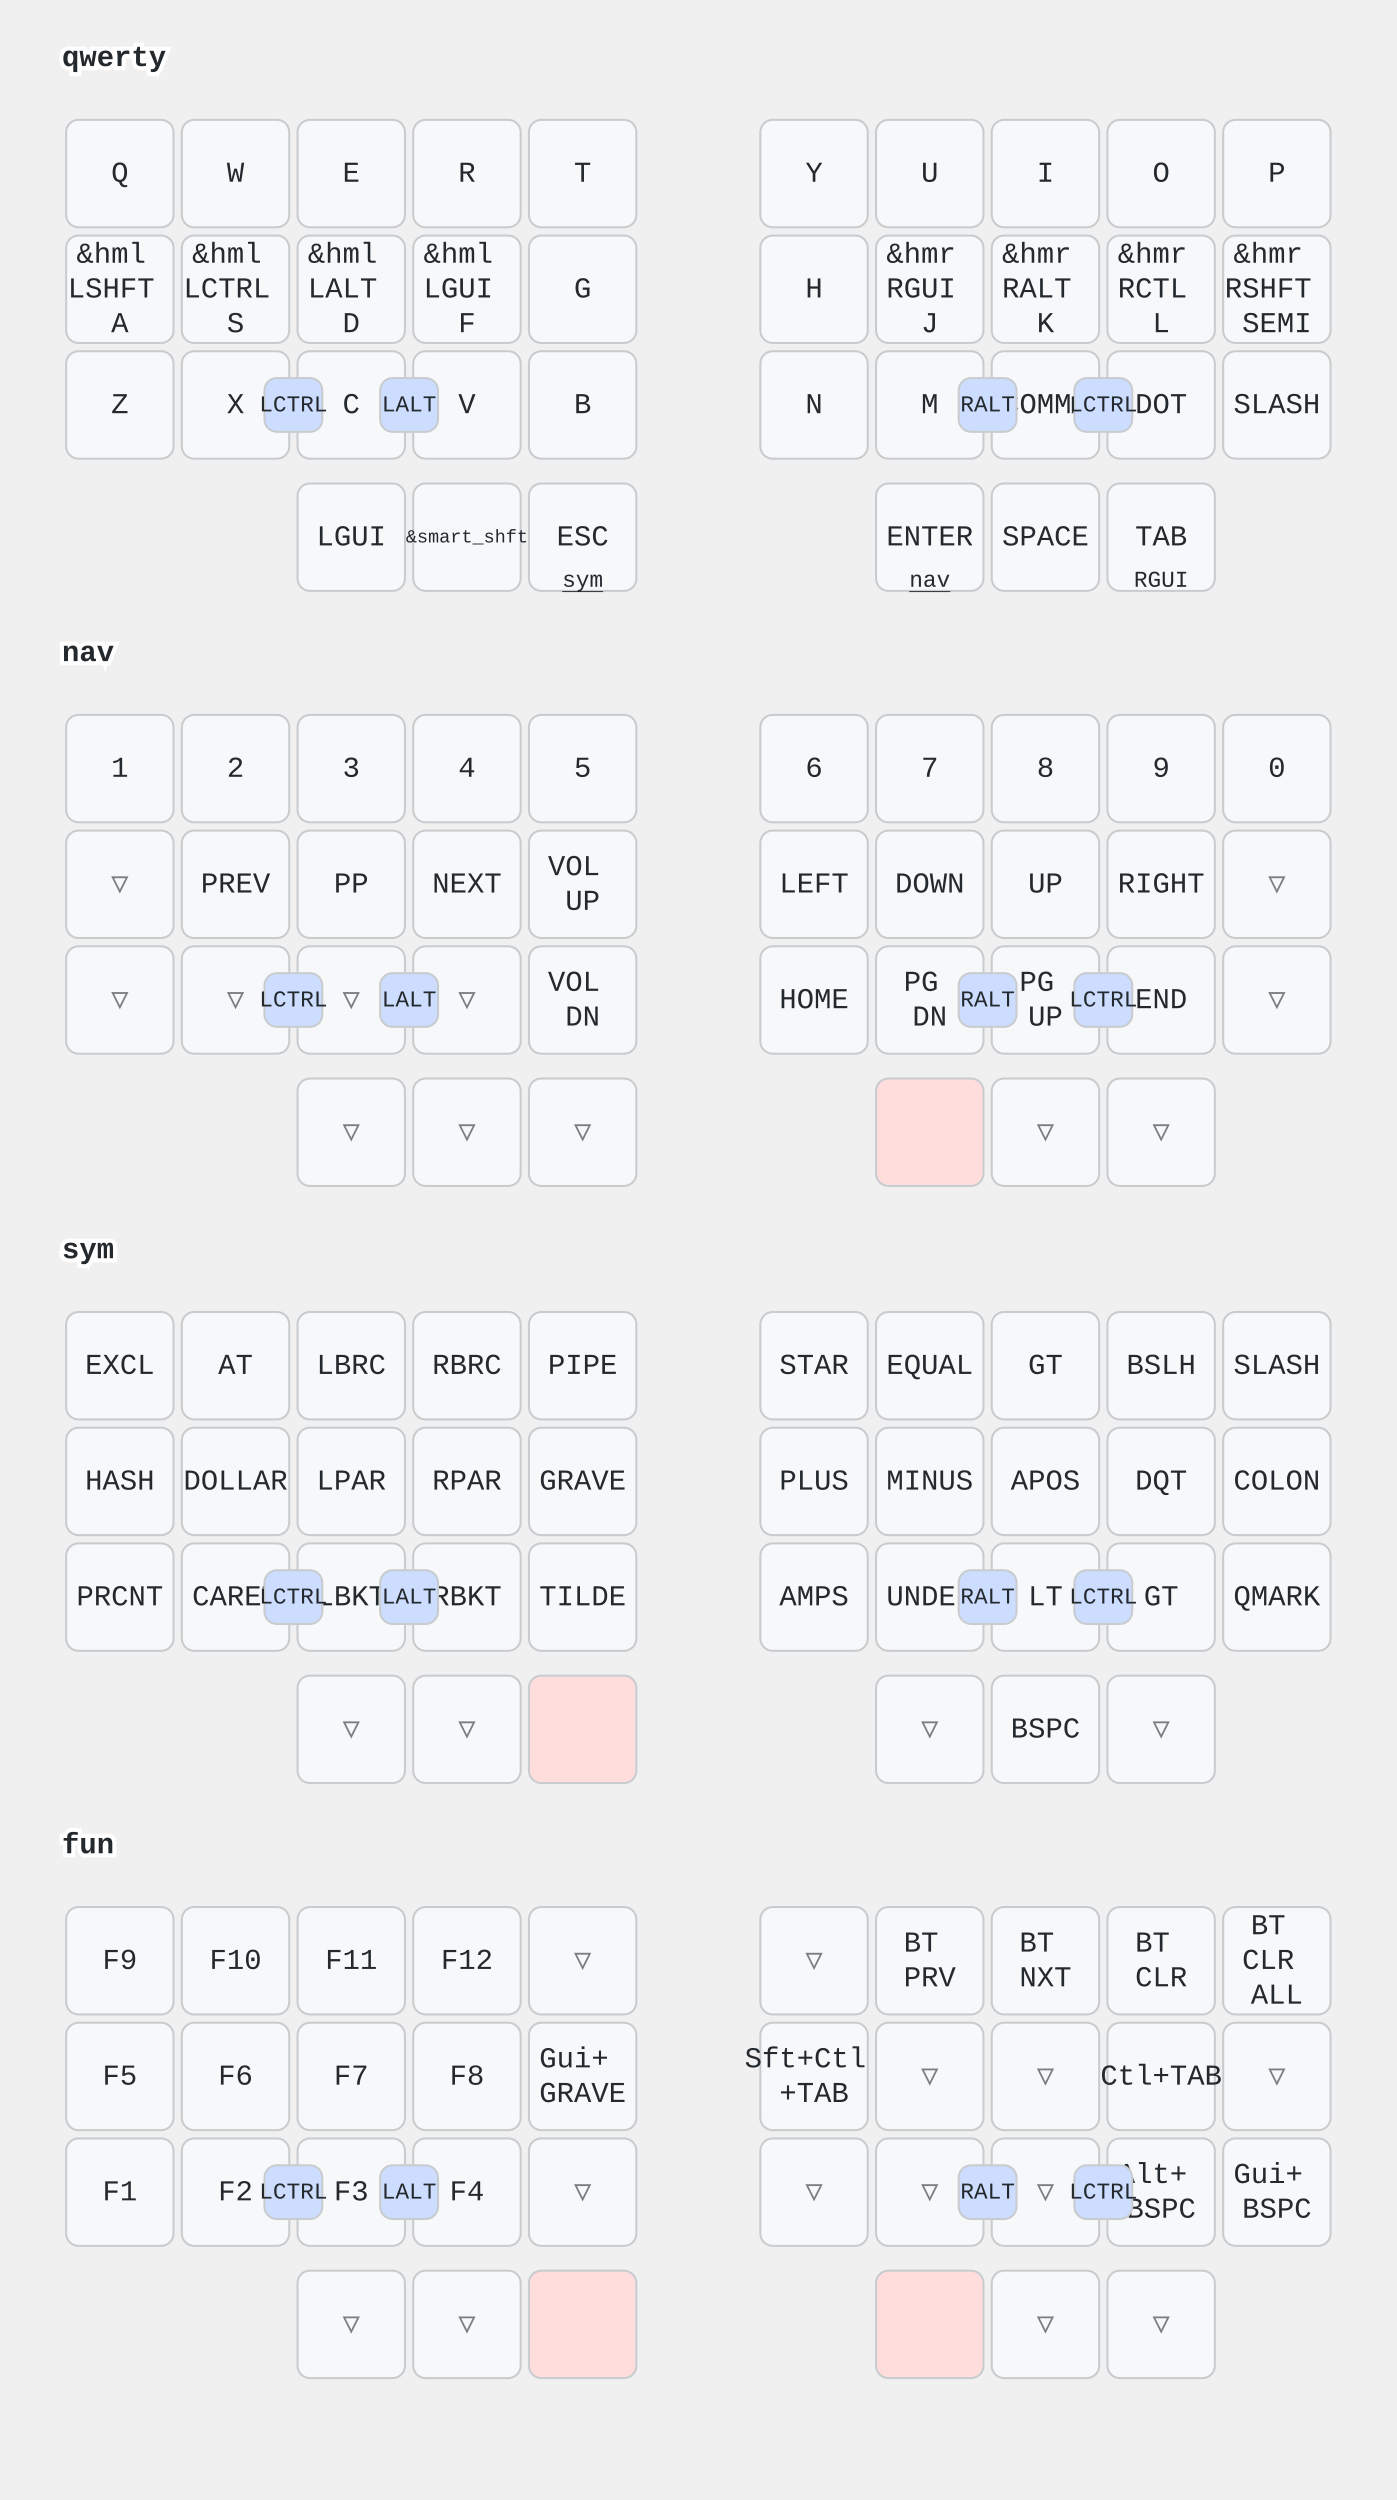
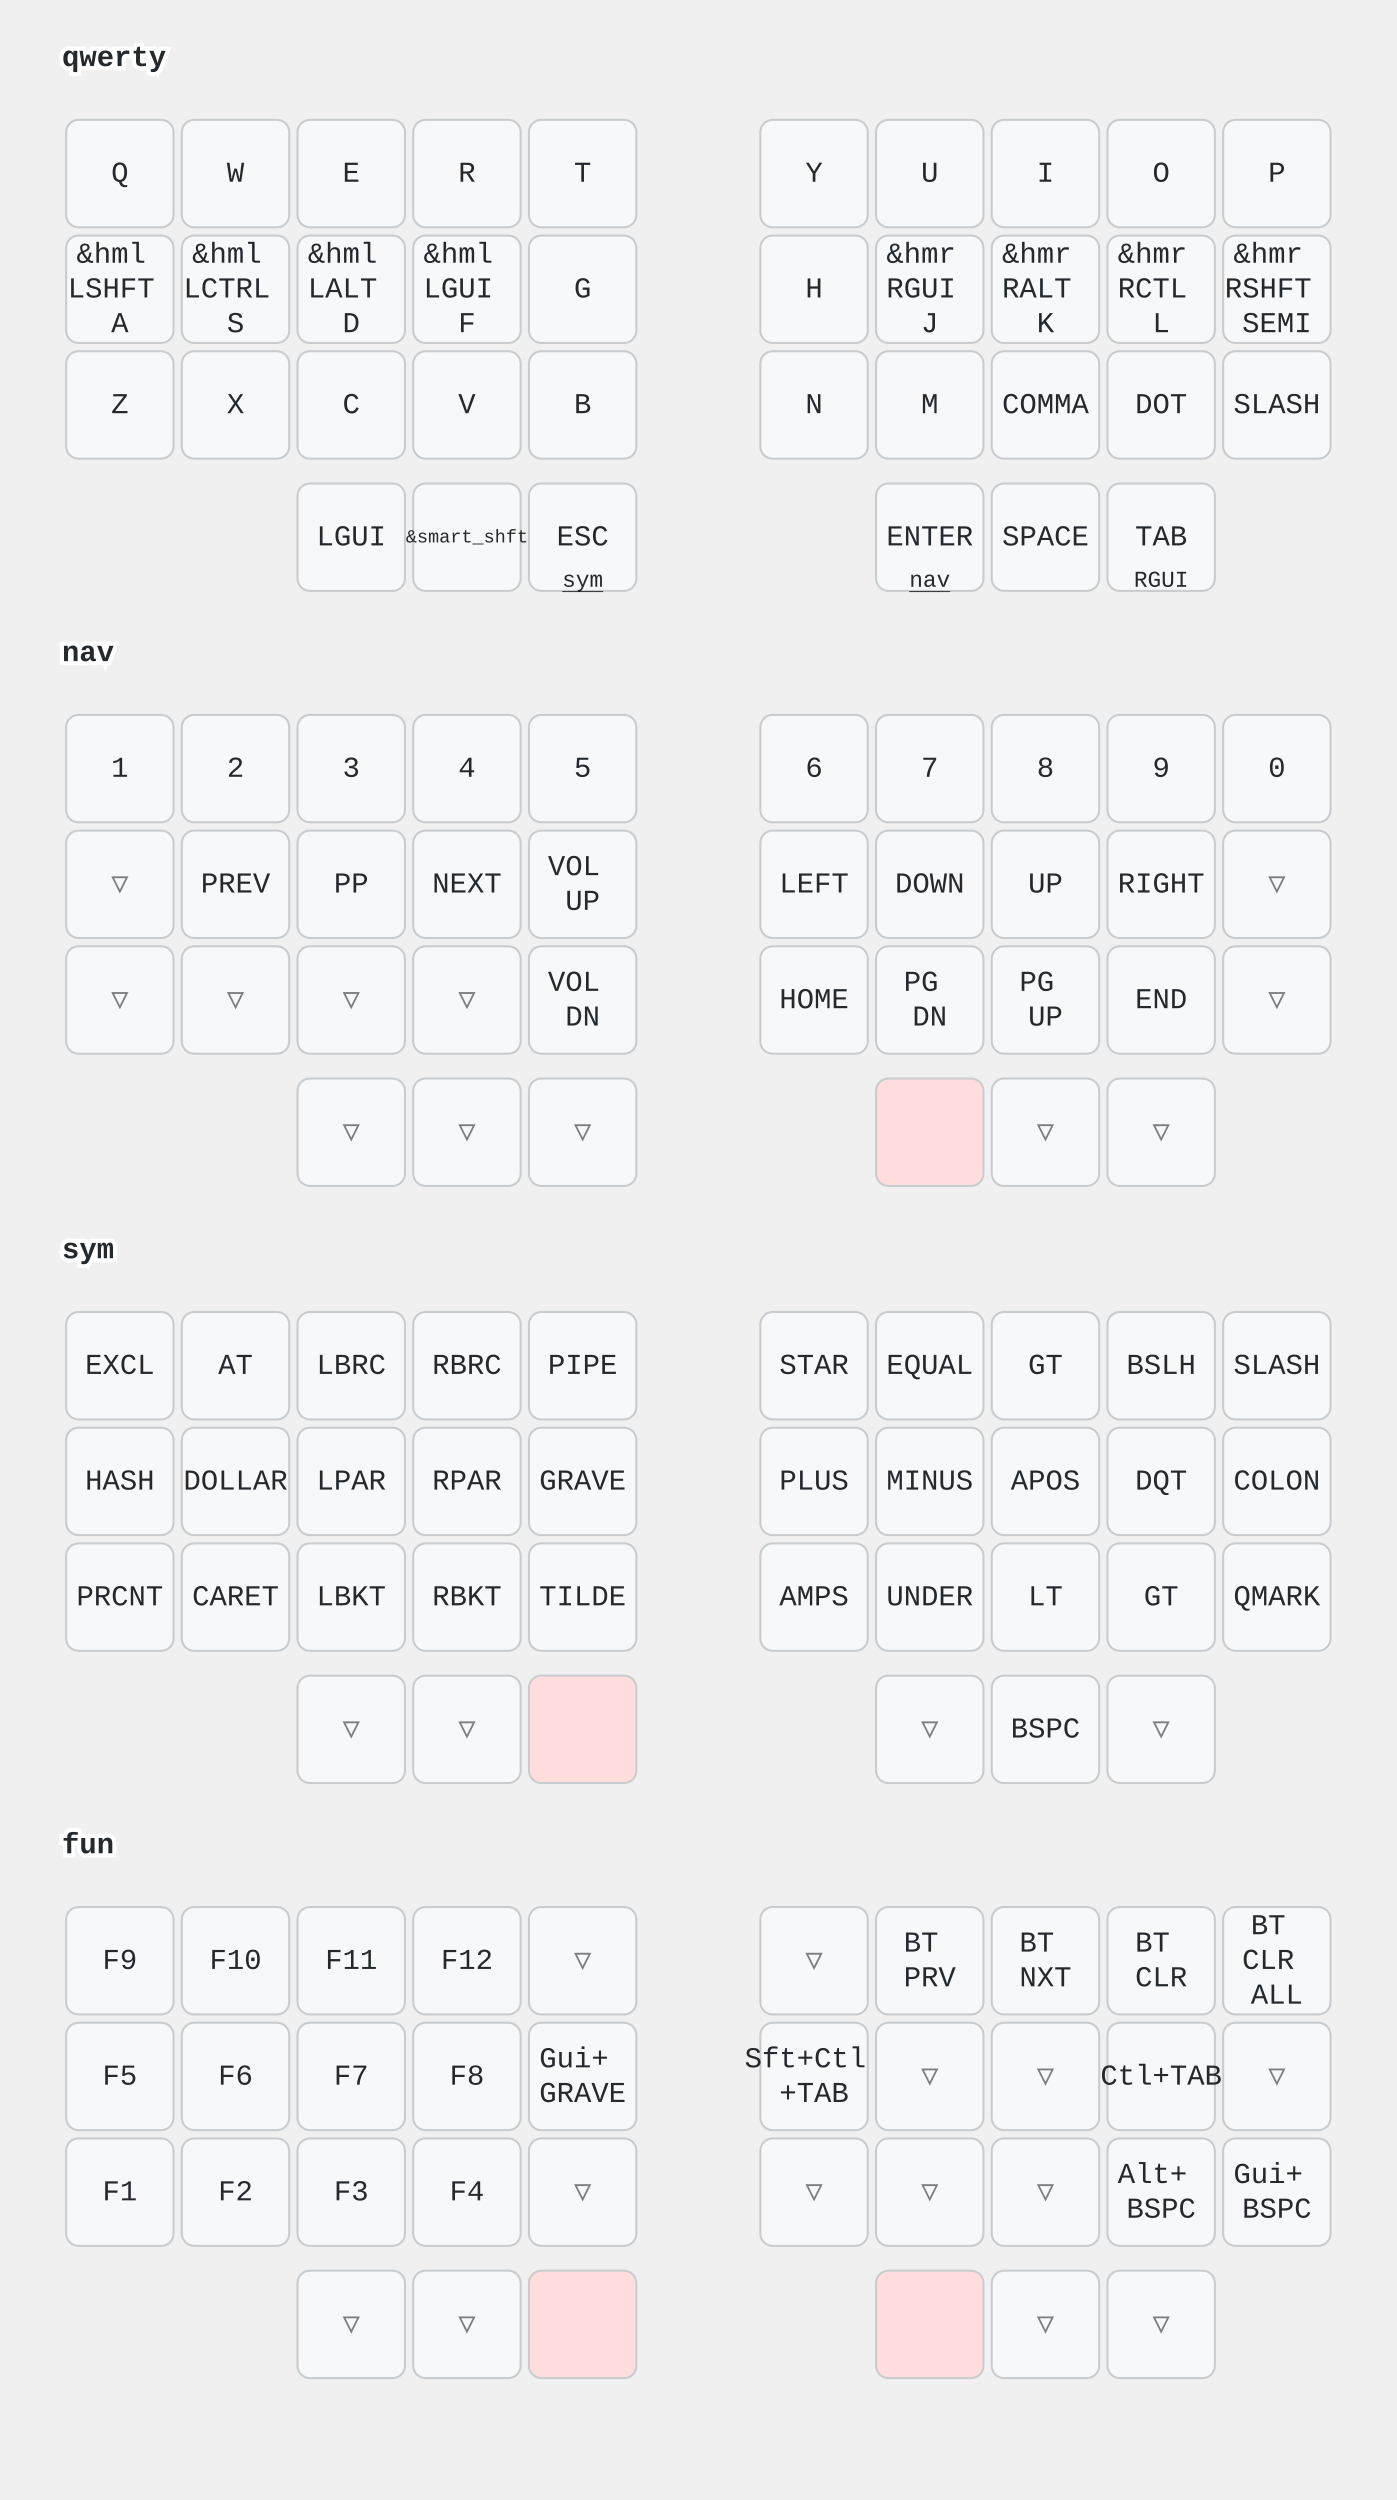
<svg xmlns="http://www.w3.org/2000/svg" width="676" height="1210" viewBox="0 0 676 1210" class="keymap">
  <style>/* inherit to force styles through use tags */
svg path {
    fill: inherit;
}

/* font and background color specifications */
svg.keymap {
    font-family: SFMono-Regular,Consolas,Liberation Mono,Menlo,monospace;
    font-size: 14px;
    font-kerning: normal;
    text-rendering: optimizeLegibility;
    fill: #24292e;
}

/* default key styling */
rect.key {
    fill: #f6f8fa;
}

rect.key, rect.combo {
    stroke: #c9cccf;
    stroke-width: 1;
}

/* default key side styling, only used is draw_key_sides is set */
rect.side {
    filter: brightness(90%);
}

/* color accent for combo boxes */
rect.combo, rect.combo-separate {
    fill: #cdf;
}

/* color accent for held keys */
rect.held, rect.combo.held {
    fill: #fdd;
}

/* color accent for ghost (optional) keys */
rect.ghost, rect.combo.ghost {
    stroke-dasharray: 4, 4;
    stroke-width: 2;
}

text {
    text-anchor: middle;
    dominant-baseline: middle;
}

/* styling for layer labels */
text.label {
    font-weight: bold;
    text-anchor: start;
    stroke: white;
    stroke-width: 4;
    paint-order: stroke;
}

/* styling for optional footer */
text.footer {
    text-anchor: end;
    dominant-baseline: auto;
    stroke: white;
    stroke-width: 4;
    paint-order: stroke;
}

/* styling for combo tap, and key non-tap label text */
text.combo, text.hold, text.shifted, text.left, text.right, text.tl, text.tr, text.bl, text.br {
    font-size: 11px;
}

text.hold, text.bl, text.br {
    text-anchor: middle;
    dominant-baseline: auto;
}

text.shifted, text.tl, text.tr {
    text-anchor: middle;
    dominant-baseline: hanging;
}

text.left, text.tl, text.bl {
    text-anchor: start;
}

text.right, text.tr, text.br {
    text-anchor: end;
}

text.layer-activator {
    text-decoration: underline;
}

/* styling for hold/shifted label text in combo box */
text.combo.hold, text.combo.shifted, text.combo.left, text.combo.right {
    font-size: 8px;
}

/* lighter symbol for transparent keys */
text.trans {
    fill: #7b7e81;
}

/* styling for combo dendrons */
path.combo {
    stroke-width: 1;
    stroke: gray;
    fill: none;
}

/* Start Tabler Icons Cleanup */
/* cannot use height/width with glyphs */
.icon-tabler &gt; path {
    fill: inherit;
    stroke: inherit;
    stroke-width: 2;
}
/* hide tabler's default box */
.icon-tabler &gt; path[stroke="none"][fill="none"] {
    visibility: hidden;
}
/* End Tabler Icons Cleanup */
</style>
  <g transform="translate(30, 0)" class="layer-qwerty">
    <text x="0" y="28" class="label" id="qwerty">qwerty</text>
    <g transform="translate(0, 56)">
      <g transform="translate(28, 28)" class="key keypos-0">
        <rect rx="6" ry="6" x="-26" y="-26" width="52" height="52" class="key" />
        <text x="0" y="0" class="key tap">Q</text>
      </g>
      <g transform="translate(84, 28)" class="key keypos-1">
        <rect rx="6" ry="6" x="-26" y="-26" width="52" height="52" class="key" />
        <text x="0" y="0" class="key tap">W</text>
      </g>
      <g transform="translate(140, 28)" class="key keypos-2">
        <rect rx="6" ry="6" x="-26" y="-26" width="52" height="52" class="key" />
        <text x="0" y="0" class="key tap">E</text>
      </g>
      <g transform="translate(196, 28)" class="key keypos-3">
        <rect rx="6" ry="6" x="-26" y="-26" width="52" height="52" class="key" />
        <text x="0" y="0" class="key tap">R</text>
      </g>
      <g transform="translate(252, 28)" class="key keypos-4">
        <rect rx="6" ry="6" x="-26" y="-26" width="52" height="52" class="key" />
        <text x="0" y="0" class="key tap">T</text>
      </g>
      <g transform="translate(364, 28)" class="key keypos-5">
        <rect rx="6" ry="6" x="-26" y="-26" width="52" height="52" class="key" />
        <text x="0" y="0" class="key tap">Y</text>
      </g>
      <g transform="translate(420, 28)" class="key keypos-6">
        <rect rx="6" ry="6" x="-26" y="-26" width="52" height="52" class="key" />
        <text x="0" y="0" class="key tap">U</text>
      </g>
      <g transform="translate(476, 28)" class="key keypos-7">
        <rect rx="6" ry="6" x="-26" y="-26" width="52" height="52" class="key" />
        <text x="0" y="0" class="key tap">I</text>
      </g>
      <g transform="translate(532, 28)" class="key keypos-8">
        <rect rx="6" ry="6" x="-26" y="-26" width="52" height="52" class="key" />
        <text x="0" y="0" class="key tap">O</text>
      </g>
      <g transform="translate(588, 28)" class="key keypos-9">
        <rect rx="6" ry="6" x="-26" y="-26" width="52" height="52" class="key" />
        <text x="0" y="0" class="key tap">P</text>
      </g>
      <g transform="translate(28, 84)" class="key keypos-10">
        <rect rx="6" ry="6" x="-26" y="-26" width="52" height="52" class="key" />
        <text x="0" y="0" class="key tap">
          <tspan x="0" dy="-1.2em">&amp;hml</tspan>
          <tspan x="0" dy="1.2em">LSHFT</tspan>
          <tspan x="0" dy="1.2em">A</tspan>
        </text>
      </g>
      <g transform="translate(84, 84)" class="key keypos-11">
        <rect rx="6" ry="6" x="-26" y="-26" width="52" height="52" class="key" />
        <text x="0" y="0" class="key tap">
          <tspan x="0" dy="-1.2em">&amp;hml</tspan>
          <tspan x="0" dy="1.2em">LCTRL</tspan>
          <tspan x="0" dy="1.2em">S</tspan>
        </text>
      </g>
      <g transform="translate(140, 84)" class="key keypos-12">
        <rect rx="6" ry="6" x="-26" y="-26" width="52" height="52" class="key" />
        <text x="0" y="0" class="key tap">
          <tspan x="0" dy="-1.2em">&amp;hml</tspan>
          <tspan x="0" dy="1.2em">LALT</tspan>
          <tspan x="0" dy="1.2em">D</tspan>
        </text>
      </g>
      <g transform="translate(196, 84)" class="key keypos-13">
        <rect rx="6" ry="6" x="-26" y="-26" width="52" height="52" class="key" />
        <text x="0" y="0" class="key tap">
          <tspan x="0" dy="-1.2em">&amp;hml</tspan>
          <tspan x="0" dy="1.2em">LGUI</tspan>
          <tspan x="0" dy="1.2em">F</tspan>
        </text>
      </g>
      <g transform="translate(252, 84)" class="key keypos-14">
        <rect rx="6" ry="6" x="-26" y="-26" width="52" height="52" class="key" />
        <text x="0" y="0" class="key tap">G</text>
      </g>
      <g transform="translate(364, 84)" class="key keypos-15">
        <rect rx="6" ry="6" x="-26" y="-26" width="52" height="52" class="key" />
        <text x="0" y="0" class="key tap">H</text>
      </g>
      <g transform="translate(420, 84)" class="key keypos-16">
        <rect rx="6" ry="6" x="-26" y="-26" width="52" height="52" class="key" />
        <text x="0" y="0" class="key tap">
          <tspan x="0" dy="-1.2em">&amp;hmr</tspan>
          <tspan x="0" dy="1.2em">RGUI</tspan>
          <tspan x="0" dy="1.2em">J</tspan>
        </text>
      </g>
      <g transform="translate(476, 84)" class="key keypos-17">
        <rect rx="6" ry="6" x="-26" y="-26" width="52" height="52" class="key" />
        <text x="0" y="0" class="key tap">
          <tspan x="0" dy="-1.2em">&amp;hmr</tspan>
          <tspan x="0" dy="1.2em">RALT</tspan>
          <tspan x="0" dy="1.2em">K</tspan>
        </text>
      </g>
      <g transform="translate(532, 84)" class="key keypos-18">
        <rect rx="6" ry="6" x="-26" y="-26" width="52" height="52" class="key" />
        <text x="0" y="0" class="key tap">
          <tspan x="0" dy="-1.2em">&amp;hmr</tspan>
          <tspan x="0" dy="1.2em">RCTL</tspan>
          <tspan x="0" dy="1.2em">L</tspan>
        </text>
      </g>
      <g transform="translate(588, 84)" class="key keypos-19">
        <rect rx="6" ry="6" x="-26" y="-26" width="52" height="52" class="key" />
        <text x="0" y="0" class="key tap">
          <tspan x="0" dy="-1.2em">&amp;hmr</tspan>
          <tspan x="0" dy="1.2em">RSHFT</tspan>
          <tspan x="0" dy="1.2em">SEMI</tspan>
        </text>
      </g>
      <g transform="translate(28, 140)" class="key keypos-20">
        <rect rx="6" ry="6" x="-26" y="-26" width="52" height="52" class="key" />
        <text x="0" y="0" class="key tap">Z</text>
      </g>
      <g transform="translate(84, 140)" class="key keypos-21">
        <rect rx="6" ry="6" x="-26" y="-26" width="52" height="52" class="key" />
        <text x="0" y="0" class="key tap">X</text>
      </g>
      <g transform="translate(140, 140)" class="key keypos-22">
        <rect rx="6" ry="6" x="-26" y="-26" width="52" height="52" class="key" />
        <text x="0" y="0" class="key tap">C</text>
      </g>
      <g transform="translate(196, 140)" class="key keypos-23">
        <rect rx="6" ry="6" x="-26" y="-26" width="52" height="52" class="key" />
        <text x="0" y="0" class="key tap">V</text>
      </g>
      <g transform="translate(252, 140)" class="key keypos-24">
        <rect rx="6" ry="6" x="-26" y="-26" width="52" height="52" class="key" />
        <text x="0" y="0" class="key tap">B</text>
      </g>
      <g transform="translate(364, 140)" class="key keypos-25">
        <rect rx="6" ry="6" x="-26" y="-26" width="52" height="52" class="key" />
        <text x="0" y="0" class="key tap">N</text>
      </g>
      <g transform="translate(420, 140)" class="key keypos-26">
        <rect rx="6" ry="6" x="-26" y="-26" width="52" height="52" class="key" />
        <text x="0" y="0" class="key tap">M</text>
      </g>
      <g transform="translate(476, 140)" class="key keypos-27">
        <rect rx="6" ry="6" x="-26" y="-26" width="52" height="52" class="key" />
        <text x="0" y="0" class="key tap">COMMA</text>
      </g>
      <g transform="translate(532, 140)" class="key keypos-28">
        <rect rx="6" ry="6" x="-26" y="-26" width="52" height="52" class="key" />
        <text x="0" y="0" class="key tap">DOT</text>
      </g>
      <g transform="translate(588, 140)" class="key keypos-29">
        <rect rx="6" ry="6" x="-26" y="-26" width="52" height="52" class="key" />
        <text x="0" y="0" class="key tap">SLASH</text>
      </g>
      <g transform="translate(140, 204)" class="key keypos-30">
        <rect rx="6" ry="6" x="-26" y="-26" width="52" height="52" class="key" />
        <text x="0" y="0" class="key tap">LGUI</text>
      </g>
      <g transform="translate(196, 204)" class="key keypos-31">
        <rect rx="6" ry="6" x="-26" y="-26" width="52" height="52" class="key" />
        <text x="0" y="0" class="key tap">
          <tspan style="font-size: 64%">&amp;smart_shft</tspan>
        </text>
      </g>
      <g transform="translate(252, 204)" class="key keypos-32">
        <rect rx="6" ry="6" x="-26" y="-26" width="52" height="52" class="key" />
        <text x="0" y="0" class="key tap">ESC</text>
        <a href="#sym">
          <text x="0" y="24" class="key hold layer-activator">sym</text>
        </a>
      </g>
      <g transform="translate(420, 204)" class="key keypos-33">
        <rect rx="6" ry="6" x="-26" y="-26" width="52" height="52" class="key" />
        <text x="0" y="0" class="key tap">ENTER</text>
        <a href="#nav">
          <text x="0" y="24" class="key hold layer-activator">nav</text>
        </a>
      </g>
      <g transform="translate(476, 204)" class="key keypos-34">
        <rect rx="6" ry="6" x="-26" y="-26" width="52" height="52" class="key" />
        <text x="0" y="0" class="key tap">SPACE</text>
      </g>
      <g transform="translate(532, 204)" class="key keypos-35">
        <rect rx="6" ry="6" x="-26" y="-26" width="52" height="52" class="key" />
        <text x="0" y="0" class="key tap">TAB</text>
        <text x="0" y="24" class="key hold">RGUI</text>
      </g>
-       <g class="combo combopos-0">
-         <rect rx="6" ry="6" x="98" y="127" width="28" height="26" class="combo" />
-         <text x="112" y="140" class="combo tap">LCTRL</text>
-       </g>
-       <g class="combo combopos-1">
-         <rect rx="6" ry="6" x="154" y="127" width="28" height="26" class="combo" />
-         <text x="168" y="140" class="combo tap">LALT</text>
-       </g>
-       <g class="combo combopos-2">
-         <rect rx="6" ry="6" x="434" y="127" width="28" height="26" class="combo" />
-         <text x="448" y="140" class="combo tap">RALT</text>
-       </g>
-       <g class="combo combopos-3">
-         <rect rx="6" ry="6" x="490" y="127" width="28" height="26" class="combo" />
-         <text x="504" y="140" class="combo tap">LCTRL</text>
-       </g>
    </g>
  </g>
  <g transform="translate(30, 288)" class="layer-nav">
    <text x="0" y="28" class="label" id="nav">nav</text>
    <g transform="translate(0, 56)">
      <g transform="translate(28, 28)" class="key keypos-0">
        <rect rx="6" ry="6" x="-26" y="-26" width="52" height="52" class="key" />
        <text x="0" y="0" class="key tap">1</text>
      </g>
      <g transform="translate(84, 28)" class="key keypos-1">
        <rect rx="6" ry="6" x="-26" y="-26" width="52" height="52" class="key" />
        <text x="0" y="0" class="key tap">2</text>
      </g>
      <g transform="translate(140, 28)" class="key keypos-2">
        <rect rx="6" ry="6" x="-26" y="-26" width="52" height="52" class="key" />
        <text x="0" y="0" class="key tap">3</text>
      </g>
      <g transform="translate(196, 28)" class="key keypos-3">
        <rect rx="6" ry="6" x="-26" y="-26" width="52" height="52" class="key" />
        <text x="0" y="0" class="key tap">4</text>
      </g>
      <g transform="translate(252, 28)" class="key keypos-4">
        <rect rx="6" ry="6" x="-26" y="-26" width="52" height="52" class="key" />
        <text x="0" y="0" class="key tap">5</text>
      </g>
      <g transform="translate(364, 28)" class="key keypos-5">
        <rect rx="6" ry="6" x="-26" y="-26" width="52" height="52" class="key" />
        <text x="0" y="0" class="key tap">6</text>
      </g>
      <g transform="translate(420, 28)" class="key keypos-6">
        <rect rx="6" ry="6" x="-26" y="-26" width="52" height="52" class="key" />
        <text x="0" y="0" class="key tap">7</text>
      </g>
      <g transform="translate(476, 28)" class="key keypos-7">
        <rect rx="6" ry="6" x="-26" y="-26" width="52" height="52" class="key" />
        <text x="0" y="0" class="key tap">8</text>
      </g>
      <g transform="translate(532, 28)" class="key keypos-8">
        <rect rx="6" ry="6" x="-26" y="-26" width="52" height="52" class="key" />
        <text x="0" y="0" class="key tap">9</text>
      </g>
      <g transform="translate(588, 28)" class="key keypos-9">
        <rect rx="6" ry="6" x="-26" y="-26" width="52" height="52" class="key" />
        <text x="0" y="0" class="key tap">0</text>
      </g>
      <g transform="translate(28, 84)" class="key trans keypos-10">
        <rect rx="6" ry="6" x="-26" y="-26" width="52" height="52" class="key trans" />
        <text x="0" y="0" class="key trans tap">▽</text>
      </g>
      <g transform="translate(84, 84)" class="key keypos-11">
        <rect rx="6" ry="6" x="-26" y="-26" width="52" height="52" class="key" />
        <text x="0" y="0" class="key tap">PREV</text>
      </g>
      <g transform="translate(140, 84)" class="key keypos-12">
        <rect rx="6" ry="6" x="-26" y="-26" width="52" height="52" class="key" />
        <text x="0" y="0" class="key tap">PP</text>
      </g>
      <g transform="translate(196, 84)" class="key keypos-13">
        <rect rx="6" ry="6" x="-26" y="-26" width="52" height="52" class="key" />
        <text x="0" y="0" class="key tap">NEXT</text>
      </g>
      <g transform="translate(252, 84)" class="key keypos-14">
        <rect rx="6" ry="6" x="-26" y="-26" width="52" height="52" class="key" />
        <text x="0" y="0" class="key tap">
          <tspan x="0" dy="-0.6em">VOL</tspan>
          <tspan x="0" dy="1.2em">UP</tspan>
        </text>
      </g>
      <g transform="translate(364, 84)" class="key keypos-15">
        <rect rx="6" ry="6" x="-26" y="-26" width="52" height="52" class="key" />
        <text x="0" y="0" class="key tap">LEFT</text>
      </g>
      <g transform="translate(420, 84)" class="key keypos-16">
        <rect rx="6" ry="6" x="-26" y="-26" width="52" height="52" class="key" />
        <text x="0" y="0" class="key tap">DOWN</text>
      </g>
      <g transform="translate(476, 84)" class="key keypos-17">
        <rect rx="6" ry="6" x="-26" y="-26" width="52" height="52" class="key" />
        <text x="0" y="0" class="key tap">UP</text>
      </g>
      <g transform="translate(532, 84)" class="key keypos-18">
        <rect rx="6" ry="6" x="-26" y="-26" width="52" height="52" class="key" />
        <text x="0" y="0" class="key tap">RIGHT</text>
      </g>
      <g transform="translate(588, 84)" class="key trans keypos-19">
        <rect rx="6" ry="6" x="-26" y="-26" width="52" height="52" class="key trans" />
        <text x="0" y="0" class="key trans tap">▽</text>
      </g>
      <g transform="translate(28, 140)" class="key trans keypos-20">
        <rect rx="6" ry="6" x="-26" y="-26" width="52" height="52" class="key trans" />
        <text x="0" y="0" class="key trans tap">▽</text>
      </g>
      <g transform="translate(84, 140)" class="key trans keypos-21">
        <rect rx="6" ry="6" x="-26" y="-26" width="52" height="52" class="key trans" />
        <text x="0" y="0" class="key trans tap">▽</text>
      </g>
      <g transform="translate(140, 140)" class="key trans keypos-22">
        <rect rx="6" ry="6" x="-26" y="-26" width="52" height="52" class="key trans" />
        <text x="0" y="0" class="key trans tap">▽</text>
      </g>
      <g transform="translate(196, 140)" class="key trans keypos-23">
        <rect rx="6" ry="6" x="-26" y="-26" width="52" height="52" class="key trans" />
        <text x="0" y="0" class="key trans tap">▽</text>
      </g>
      <g transform="translate(252, 140)" class="key keypos-24">
        <rect rx="6" ry="6" x="-26" y="-26" width="52" height="52" class="key" />
        <text x="0" y="0" class="key tap">
          <tspan x="0" dy="-0.6em">VOL</tspan>
          <tspan x="0" dy="1.2em">DN</tspan>
        </text>
      </g>
      <g transform="translate(364, 140)" class="key keypos-25">
        <rect rx="6" ry="6" x="-26" y="-26" width="52" height="52" class="key" />
        <text x="0" y="0" class="key tap">HOME</text>
      </g>
      <g transform="translate(420, 140)" class="key keypos-26">
        <rect rx="6" ry="6" x="-26" y="-26" width="52" height="52" class="key" />
        <text x="0" y="0" class="key tap">
          <tspan x="0" dy="-0.6em">PG</tspan>
          <tspan x="0" dy="1.2em">DN</tspan>
        </text>
      </g>
      <g transform="translate(476, 140)" class="key keypos-27">
        <rect rx="6" ry="6" x="-26" y="-26" width="52" height="52" class="key" />
        <text x="0" y="0" class="key tap">
          <tspan x="0" dy="-0.6em">PG</tspan>
          <tspan x="0" dy="1.2em">UP</tspan>
        </text>
      </g>
      <g transform="translate(532, 140)" class="key keypos-28">
        <rect rx="6" ry="6" x="-26" y="-26" width="52" height="52" class="key" />
        <text x="0" y="0" class="key tap">END</text>
      </g>
      <g transform="translate(588, 140)" class="key trans keypos-29">
        <rect rx="6" ry="6" x="-26" y="-26" width="52" height="52" class="key trans" />
        <text x="0" y="0" class="key trans tap">▽</text>
      </g>
      <g transform="translate(140, 204)" class="key trans keypos-30">
        <rect rx="6" ry="6" x="-26" y="-26" width="52" height="52" class="key trans" />
        <text x="0" y="0" class="key trans tap">▽</text>
      </g>
      <g transform="translate(196, 204)" class="key trans keypos-31">
        <rect rx="6" ry="6" x="-26" y="-26" width="52" height="52" class="key trans" />
        <text x="0" y="0" class="key trans tap">▽</text>
      </g>
      <g transform="translate(252, 204)" class="key trans keypos-32">
        <rect rx="6" ry="6" x="-26" y="-26" width="52" height="52" class="key trans" />
        <text x="0" y="0" class="key trans tap">▽</text>
      </g>
      <g transform="translate(420, 204)" class="key held keypos-33">
        <rect rx="6" ry="6" x="-26" y="-26" width="52" height="52" class="key held" />
      </g>
      <g transform="translate(476, 204)" class="key trans keypos-34">
        <rect rx="6" ry="6" x="-26" y="-26" width="52" height="52" class="key trans" />
        <text x="0" y="0" class="key trans tap">▽</text>
      </g>
      <g transform="translate(532, 204)" class="key trans keypos-35">
        <rect rx="6" ry="6" x="-26" y="-26" width="52" height="52" class="key trans" />
        <text x="0" y="0" class="key trans tap">▽</text>
      </g>
-       <g class="combo combopos-0">
-         <rect rx="6" ry="6" x="98" y="127" width="28" height="26" class="combo" />
-         <text x="112" y="140" class="combo tap">LCTRL</text>
-       </g>
-       <g class="combo combopos-1">
-         <rect rx="6" ry="6" x="154" y="127" width="28" height="26" class="combo" />
-         <text x="168" y="140" class="combo tap">LALT</text>
-       </g>
-       <g class="combo combopos-2">
-         <rect rx="6" ry="6" x="434" y="127" width="28" height="26" class="combo" />
-         <text x="448" y="140" class="combo tap">RALT</text>
-       </g>
-       <g class="combo combopos-3">
-         <rect rx="6" ry="6" x="490" y="127" width="28" height="26" class="combo" />
-         <text x="504" y="140" class="combo tap">LCTRL</text>
-       </g>
    </g>
  </g>
  <g transform="translate(30, 577)" class="layer-sym">
    <text x="0" y="28" class="label" id="sym">sym</text>
    <g transform="translate(0, 56)">
      <g transform="translate(28, 28)" class="key keypos-0">
        <rect rx="6" ry="6" x="-26" y="-26" width="52" height="52" class="key" />
        <text x="0" y="0" class="key tap">EXCL</text>
      </g>
      <g transform="translate(84, 28)" class="key keypos-1">
        <rect rx="6" ry="6" x="-26" y="-26" width="52" height="52" class="key" />
        <text x="0" y="0" class="key tap">AT</text>
      </g>
      <g transform="translate(140, 28)" class="key keypos-2">
        <rect rx="6" ry="6" x="-26" y="-26" width="52" height="52" class="key" />
        <text x="0" y="0" class="key tap">LBRC</text>
      </g>
      <g transform="translate(196, 28)" class="key keypos-3">
        <rect rx="6" ry="6" x="-26" y="-26" width="52" height="52" class="key" />
        <text x="0" y="0" class="key tap">RBRC</text>
      </g>
      <g transform="translate(252, 28)" class="key keypos-4">
        <rect rx="6" ry="6" x="-26" y="-26" width="52" height="52" class="key" />
        <text x="0" y="0" class="key tap">PIPE</text>
      </g>
      <g transform="translate(364, 28)" class="key keypos-5">
        <rect rx="6" ry="6" x="-26" y="-26" width="52" height="52" class="key" />
        <text x="0" y="0" class="key tap">STAR</text>
      </g>
      <g transform="translate(420, 28)" class="key keypos-6">
        <rect rx="6" ry="6" x="-26" y="-26" width="52" height="52" class="key" />
        <text x="0" y="0" class="key tap">EQUAL</text>
      </g>
      <g transform="translate(476, 28)" class="key keypos-7">
        <rect rx="6" ry="6" x="-26" y="-26" width="52" height="52" class="key" />
        <text x="0" y="0" class="key tap">GT</text>
      </g>
      <g transform="translate(532, 28)" class="key keypos-8">
        <rect rx="6" ry="6" x="-26" y="-26" width="52" height="52" class="key" />
        <text x="0" y="0" class="key tap">BSLH</text>
      </g>
      <g transform="translate(588, 28)" class="key keypos-9">
        <rect rx="6" ry="6" x="-26" y="-26" width="52" height="52" class="key" />
        <text x="0" y="0" class="key tap">SLASH</text>
      </g>
      <g transform="translate(28, 84)" class="key keypos-10">
        <rect rx="6" ry="6" x="-26" y="-26" width="52" height="52" class="key" />
        <text x="0" y="0" class="key tap">HASH</text>
      </g>
      <g transform="translate(84, 84)" class="key keypos-11">
        <rect rx="6" ry="6" x="-26" y="-26" width="52" height="52" class="key" />
        <text x="0" y="0" class="key tap">DOLLAR</text>
      </g>
      <g transform="translate(140, 84)" class="key keypos-12">
        <rect rx="6" ry="6" x="-26" y="-26" width="52" height="52" class="key" />
        <text x="0" y="0" class="key tap">LPAR</text>
      </g>
      <g transform="translate(196, 84)" class="key keypos-13">
        <rect rx="6" ry="6" x="-26" y="-26" width="52" height="52" class="key" />
        <text x="0" y="0" class="key tap">RPAR</text>
      </g>
      <g transform="translate(252, 84)" class="key keypos-14">
        <rect rx="6" ry="6" x="-26" y="-26" width="52" height="52" class="key" />
        <text x="0" y="0" class="key tap">GRAVE</text>
      </g>
      <g transform="translate(364, 84)" class="key keypos-15">
        <rect rx="6" ry="6" x="-26" y="-26" width="52" height="52" class="key" />
        <text x="0" y="0" class="key tap">PLUS</text>
      </g>
      <g transform="translate(420, 84)" class="key keypos-16">
        <rect rx="6" ry="6" x="-26" y="-26" width="52" height="52" class="key" />
        <text x="0" y="0" class="key tap">MINUS</text>
      </g>
      <g transform="translate(476, 84)" class="key keypos-17">
        <rect rx="6" ry="6" x="-26" y="-26" width="52" height="52" class="key" />
        <text x="0" y="0" class="key tap">APOS</text>
      </g>
      <g transform="translate(532, 84)" class="key keypos-18">
        <rect rx="6" ry="6" x="-26" y="-26" width="52" height="52" class="key" />
        <text x="0" y="0" class="key tap">DQT</text>
      </g>
      <g transform="translate(588, 84)" class="key keypos-19">
        <rect rx="6" ry="6" x="-26" y="-26" width="52" height="52" class="key" />
        <text x="0" y="0" class="key tap">COLON</text>
      </g>
      <g transform="translate(28, 140)" class="key keypos-20">
        <rect rx="6" ry="6" x="-26" y="-26" width="52" height="52" class="key" />
        <text x="0" y="0" class="key tap">PRCNT</text>
      </g>
      <g transform="translate(84, 140)" class="key keypos-21">
        <rect rx="6" ry="6" x="-26" y="-26" width="52" height="52" class="key" />
        <text x="0" y="0" class="key tap">CARET</text>
      </g>
      <g transform="translate(140, 140)" class="key keypos-22">
        <rect rx="6" ry="6" x="-26" y="-26" width="52" height="52" class="key" />
        <text x="0" y="0" class="key tap">LBKT</text>
      </g>
      <g transform="translate(196, 140)" class="key keypos-23">
        <rect rx="6" ry="6" x="-26" y="-26" width="52" height="52" class="key" />
        <text x="0" y="0" class="key tap">RBKT</text>
      </g>
      <g transform="translate(252, 140)" class="key keypos-24">
        <rect rx="6" ry="6" x="-26" y="-26" width="52" height="52" class="key" />
        <text x="0" y="0" class="key tap">TILDE</text>
      </g>
      <g transform="translate(364, 140)" class="key keypos-25">
        <rect rx="6" ry="6" x="-26" y="-26" width="52" height="52" class="key" />
        <text x="0" y="0" class="key tap">AMPS</text>
      </g>
      <g transform="translate(420, 140)" class="key keypos-26">
        <rect rx="6" ry="6" x="-26" y="-26" width="52" height="52" class="key" />
        <text x="0" y="0" class="key tap">UNDER</text>
      </g>
      <g transform="translate(476, 140)" class="key keypos-27">
        <rect rx="6" ry="6" x="-26" y="-26" width="52" height="52" class="key" />
        <text x="0" y="0" class="key tap">LT</text>
      </g>
      <g transform="translate(532, 140)" class="key keypos-28">
        <rect rx="6" ry="6" x="-26" y="-26" width="52" height="52" class="key" />
        <text x="0" y="0" class="key tap">GT</text>
      </g>
      <g transform="translate(588, 140)" class="key keypos-29">
        <rect rx="6" ry="6" x="-26" y="-26" width="52" height="52" class="key" />
        <text x="0" y="0" class="key tap">QMARK</text>
      </g>
      <g transform="translate(140, 204)" class="key trans keypos-30">
        <rect rx="6" ry="6" x="-26" y="-26" width="52" height="52" class="key trans" />
        <text x="0" y="0" class="key trans tap">▽</text>
      </g>
      <g transform="translate(196, 204)" class="key trans keypos-31">
        <rect rx="6" ry="6" x="-26" y="-26" width="52" height="52" class="key trans" />
        <text x="0" y="0" class="key trans tap">▽</text>
      </g>
      <g transform="translate(252, 204)" class="key held keypos-32">
        <rect rx="6" ry="6" x="-26" y="-26" width="52" height="52" class="key held" />
      </g>
      <g transform="translate(420, 204)" class="key trans keypos-33">
        <rect rx="6" ry="6" x="-26" y="-26" width="52" height="52" class="key trans" />
        <text x="0" y="0" class="key trans tap">▽</text>
      </g>
      <g transform="translate(476, 204)" class="key keypos-34">
        <rect rx="6" ry="6" x="-26" y="-26" width="52" height="52" class="key" />
        <text x="0" y="0" class="key tap">BSPC</text>
      </g>
      <g transform="translate(532, 204)" class="key trans keypos-35">
        <rect rx="6" ry="6" x="-26" y="-26" width="52" height="52" class="key trans" />
        <text x="0" y="0" class="key trans tap">▽</text>
      </g>
-       <g class="combo combopos-0">
-         <rect rx="6" ry="6" x="98" y="127" width="28" height="26" class="combo" />
-         <text x="112" y="140" class="combo tap">LCTRL</text>
-       </g>
-       <g class="combo combopos-1">
-         <rect rx="6" ry="6" x="154" y="127" width="28" height="26" class="combo" />
-         <text x="168" y="140" class="combo tap">LALT</text>
-       </g>
-       <g class="combo combopos-2">
-         <rect rx="6" ry="6" x="434" y="127" width="28" height="26" class="combo" />
-         <text x="448" y="140" class="combo tap">RALT</text>
-       </g>
-       <g class="combo combopos-3">
-         <rect rx="6" ry="6" x="490" y="127" width="28" height="26" class="combo" />
-         <text x="504" y="140" class="combo tap">LCTRL</text>
-       </g>
    </g>
  </g>
  <g transform="translate(30, 865)" class="layer-fun">
    <text x="0" y="28" class="label" id="fun">fun</text>
    <g transform="translate(0, 56)">
      <g transform="translate(28, 28)" class="key keypos-0">
        <rect rx="6" ry="6" x="-26" y="-26" width="52" height="52" class="key" />
        <text x="0" y="0" class="key tap">F9</text>
      </g>
      <g transform="translate(84, 28)" class="key keypos-1">
        <rect rx="6" ry="6" x="-26" y="-26" width="52" height="52" class="key" />
        <text x="0" y="0" class="key tap">F10</text>
      </g>
      <g transform="translate(140, 28)" class="key keypos-2">
        <rect rx="6" ry="6" x="-26" y="-26" width="52" height="52" class="key" />
        <text x="0" y="0" class="key tap">F11</text>
      </g>
      <g transform="translate(196, 28)" class="key keypos-3">
        <rect rx="6" ry="6" x="-26" y="-26" width="52" height="52" class="key" />
        <text x="0" y="0" class="key tap">F12</text>
      </g>
      <g transform="translate(252, 28)" class="key trans keypos-4">
        <rect rx="6" ry="6" x="-26" y="-26" width="52" height="52" class="key trans" />
        <text x="0" y="0" class="key trans tap">▽</text>
      </g>
      <g transform="translate(364, 28)" class="key trans keypos-5">
        <rect rx="6" ry="6" x="-26" y="-26" width="52" height="52" class="key trans" />
        <text x="0" y="0" class="key trans tap">▽</text>
      </g>
      <g transform="translate(420, 28)" class="key keypos-6">
        <rect rx="6" ry="6" x="-26" y="-26" width="52" height="52" class="key" />
        <text x="0" y="0" class="key tap">
          <tspan x="0" dy="-0.6em">BT</tspan>
          <tspan x="0" dy="1.2em">PRV</tspan>
        </text>
      </g>
      <g transform="translate(476, 28)" class="key keypos-7">
        <rect rx="6" ry="6" x="-26" y="-26" width="52" height="52" class="key" />
        <text x="0" y="0" class="key tap">
          <tspan x="0" dy="-0.6em">BT</tspan>
          <tspan x="0" dy="1.2em">NXT</tspan>
        </text>
      </g>
      <g transform="translate(532, 28)" class="key keypos-8">
        <rect rx="6" ry="6" x="-26" y="-26" width="52" height="52" class="key" />
        <text x="0" y="0" class="key tap">
          <tspan x="0" dy="-0.6em">BT</tspan>
          <tspan x="0" dy="1.2em">CLR</tspan>
        </text>
      </g>
      <g transform="translate(588, 28)" class="key keypos-9">
        <rect rx="6" ry="6" x="-26" y="-26" width="52" height="52" class="key" />
        <text x="0" y="0" class="key tap">
          <tspan x="0" dy="-1.2em">BT</tspan>
          <tspan x="0" dy="1.2em">CLR</tspan>
          <tspan x="0" dy="1.2em">ALL</tspan>
        </text>
      </g>
      <g transform="translate(28, 84)" class="key keypos-10">
        <rect rx="6" ry="6" x="-26" y="-26" width="52" height="52" class="key" />
        <text x="0" y="0" class="key tap">F5</text>
      </g>
      <g transform="translate(84, 84)" class="key keypos-11">
        <rect rx="6" ry="6" x="-26" y="-26" width="52" height="52" class="key" />
        <text x="0" y="0" class="key tap">F6</text>
      </g>
      <g transform="translate(140, 84)" class="key keypos-12">
        <rect rx="6" ry="6" x="-26" y="-26" width="52" height="52" class="key" />
        <text x="0" y="0" class="key tap">F7</text>
      </g>
      <g transform="translate(196, 84)" class="key keypos-13">
        <rect rx="6" ry="6" x="-26" y="-26" width="52" height="52" class="key" />
        <text x="0" y="0" class="key tap">F8</text>
      </g>
      <g transform="translate(252, 84)" class="key keypos-14">
        <rect rx="6" ry="6" x="-26" y="-26" width="52" height="52" class="key" />
        <text x="0" y="0" class="key tap">
          <tspan x="0" dy="-0.6em">Gui+</tspan>
          <tspan x="0" dy="1.2em">GRAVE</tspan>
        </text>
      </g>
      <g transform="translate(364, 84)" class="key keypos-15">
        <rect rx="6" ry="6" x="-26" y="-26" width="52" height="52" class="key" />
        <text x="0" y="0" class="key tap">
          <tspan x="0" dy="-0.6em">Sft+Ctl</tspan>
          <tspan x="0" dy="1.2em">+TAB</tspan>
        </text>
      </g>
      <g transform="translate(420, 84)" class="key trans keypos-16">
        <rect rx="6" ry="6" x="-26" y="-26" width="52" height="52" class="key trans" />
        <text x="0" y="0" class="key trans tap">▽</text>
      </g>
      <g transform="translate(476, 84)" class="key trans keypos-17">
        <rect rx="6" ry="6" x="-26" y="-26" width="52" height="52" class="key trans" />
        <text x="0" y="0" class="key trans tap">▽</text>
      </g>
      <g transform="translate(532, 84)" class="key keypos-18">
        <rect rx="6" ry="6" x="-26" y="-26" width="52" height="52" class="key" />
        <text x="0" y="0" class="key tap">Ctl+TAB</text>
      </g>
      <g transform="translate(588, 84)" class="key trans keypos-19">
        <rect rx="6" ry="6" x="-26" y="-26" width="52" height="52" class="key trans" />
        <text x="0" y="0" class="key trans tap">▽</text>
      </g>
      <g transform="translate(28, 140)" class="key keypos-20">
        <rect rx="6" ry="6" x="-26" y="-26" width="52" height="52" class="key" />
        <text x="0" y="0" class="key tap">F1</text>
      </g>
      <g transform="translate(84, 140)" class="key keypos-21">
        <rect rx="6" ry="6" x="-26" y="-26" width="52" height="52" class="key" />
        <text x="0" y="0" class="key tap">F2</text>
      </g>
      <g transform="translate(140, 140)" class="key keypos-22">
        <rect rx="6" ry="6" x="-26" y="-26" width="52" height="52" class="key" />
        <text x="0" y="0" class="key tap">F3</text>
      </g>
      <g transform="translate(196, 140)" class="key keypos-23">
        <rect rx="6" ry="6" x="-26" y="-26" width="52" height="52" class="key" />
        <text x="0" y="0" class="key tap">F4</text>
      </g>
      <g transform="translate(252, 140)" class="key trans keypos-24">
        <rect rx="6" ry="6" x="-26" y="-26" width="52" height="52" class="key trans" />
        <text x="0" y="0" class="key trans tap">▽</text>
      </g>
      <g transform="translate(364, 140)" class="key trans keypos-25">
        <rect rx="6" ry="6" x="-26" y="-26" width="52" height="52" class="key trans" />
        <text x="0" y="0" class="key trans tap">▽</text>
      </g>
      <g transform="translate(420, 140)" class="key trans keypos-26">
        <rect rx="6" ry="6" x="-26" y="-26" width="52" height="52" class="key trans" />
        <text x="0" y="0" class="key trans tap">▽</text>
      </g>
      <g transform="translate(476, 140)" class="key trans keypos-27">
        <rect rx="6" ry="6" x="-26" y="-26" width="52" height="52" class="key trans" />
        <text x="0" y="0" class="key trans tap">▽</text>
      </g>
      <g transform="translate(532, 140)" class="key keypos-28">
        <rect rx="6" ry="6" x="-26" y="-26" width="52" height="52" class="key" />
        <text x="0" y="0" class="key tap">
          <tspan x="0" dy="-0.6em">Alt+</tspan>
          <tspan x="0" dy="1.2em">BSPC</tspan>
        </text>
      </g>
      <g transform="translate(588, 140)" class="key keypos-29">
        <rect rx="6" ry="6" x="-26" y="-26" width="52" height="52" class="key" />
        <text x="0" y="0" class="key tap">
          <tspan x="0" dy="-0.6em">Gui+</tspan>
          <tspan x="0" dy="1.2em">BSPC</tspan>
        </text>
      </g>
      <g transform="translate(140, 204)" class="key trans keypos-30">
        <rect rx="6" ry="6" x="-26" y="-26" width="52" height="52" class="key trans" />
        <text x="0" y="0" class="key trans tap">▽</text>
      </g>
      <g transform="translate(196, 204)" class="key trans keypos-31">
        <rect rx="6" ry="6" x="-26" y="-26" width="52" height="52" class="key trans" />
        <text x="0" y="0" class="key trans tap">▽</text>
      </g>
      <g transform="translate(252, 204)" class="key held keypos-32">
        <rect rx="6" ry="6" x="-26" y="-26" width="52" height="52" class="key held" />
      </g>
      <g transform="translate(420, 204)" class="key held keypos-33">
        <rect rx="6" ry="6" x="-26" y="-26" width="52" height="52" class="key held" />
      </g>
      <g transform="translate(476, 204)" class="key trans keypos-34">
        <rect rx="6" ry="6" x="-26" y="-26" width="52" height="52" class="key trans" />
        <text x="0" y="0" class="key trans tap">▽</text>
      </g>
      <g transform="translate(532, 204)" class="key trans keypos-35">
        <rect rx="6" ry="6" x="-26" y="-26" width="52" height="52" class="key trans" />
        <text x="0" y="0" class="key trans tap">▽</text>
      </g>
-       <g class="combo combopos-0">
-         <rect rx="6" ry="6" x="98" y="127" width="28" height="26" class="combo" />
-         <text x="112" y="140" class="combo tap">LCTRL</text>
-       </g>
-       <g class="combo combopos-1">
-         <rect rx="6" ry="6" x="154" y="127" width="28" height="26" class="combo" />
-         <text x="168" y="140" class="combo tap">LALT</text>
-       </g>
-       <g class="combo combopos-2">
-         <rect rx="6" ry="6" x="434" y="127" width="28" height="26" class="combo" />
-         <text x="448" y="140" class="combo tap">RALT</text>
-       </g>
-       <g class="combo combopos-3">
-         <rect rx="6" ry="6" x="490" y="127" width="28" height="26" class="combo" />
-         <text x="504" y="140" class="combo tap">LCTRL</text>
-       </g>
    </g>
  </g>
</svg>
